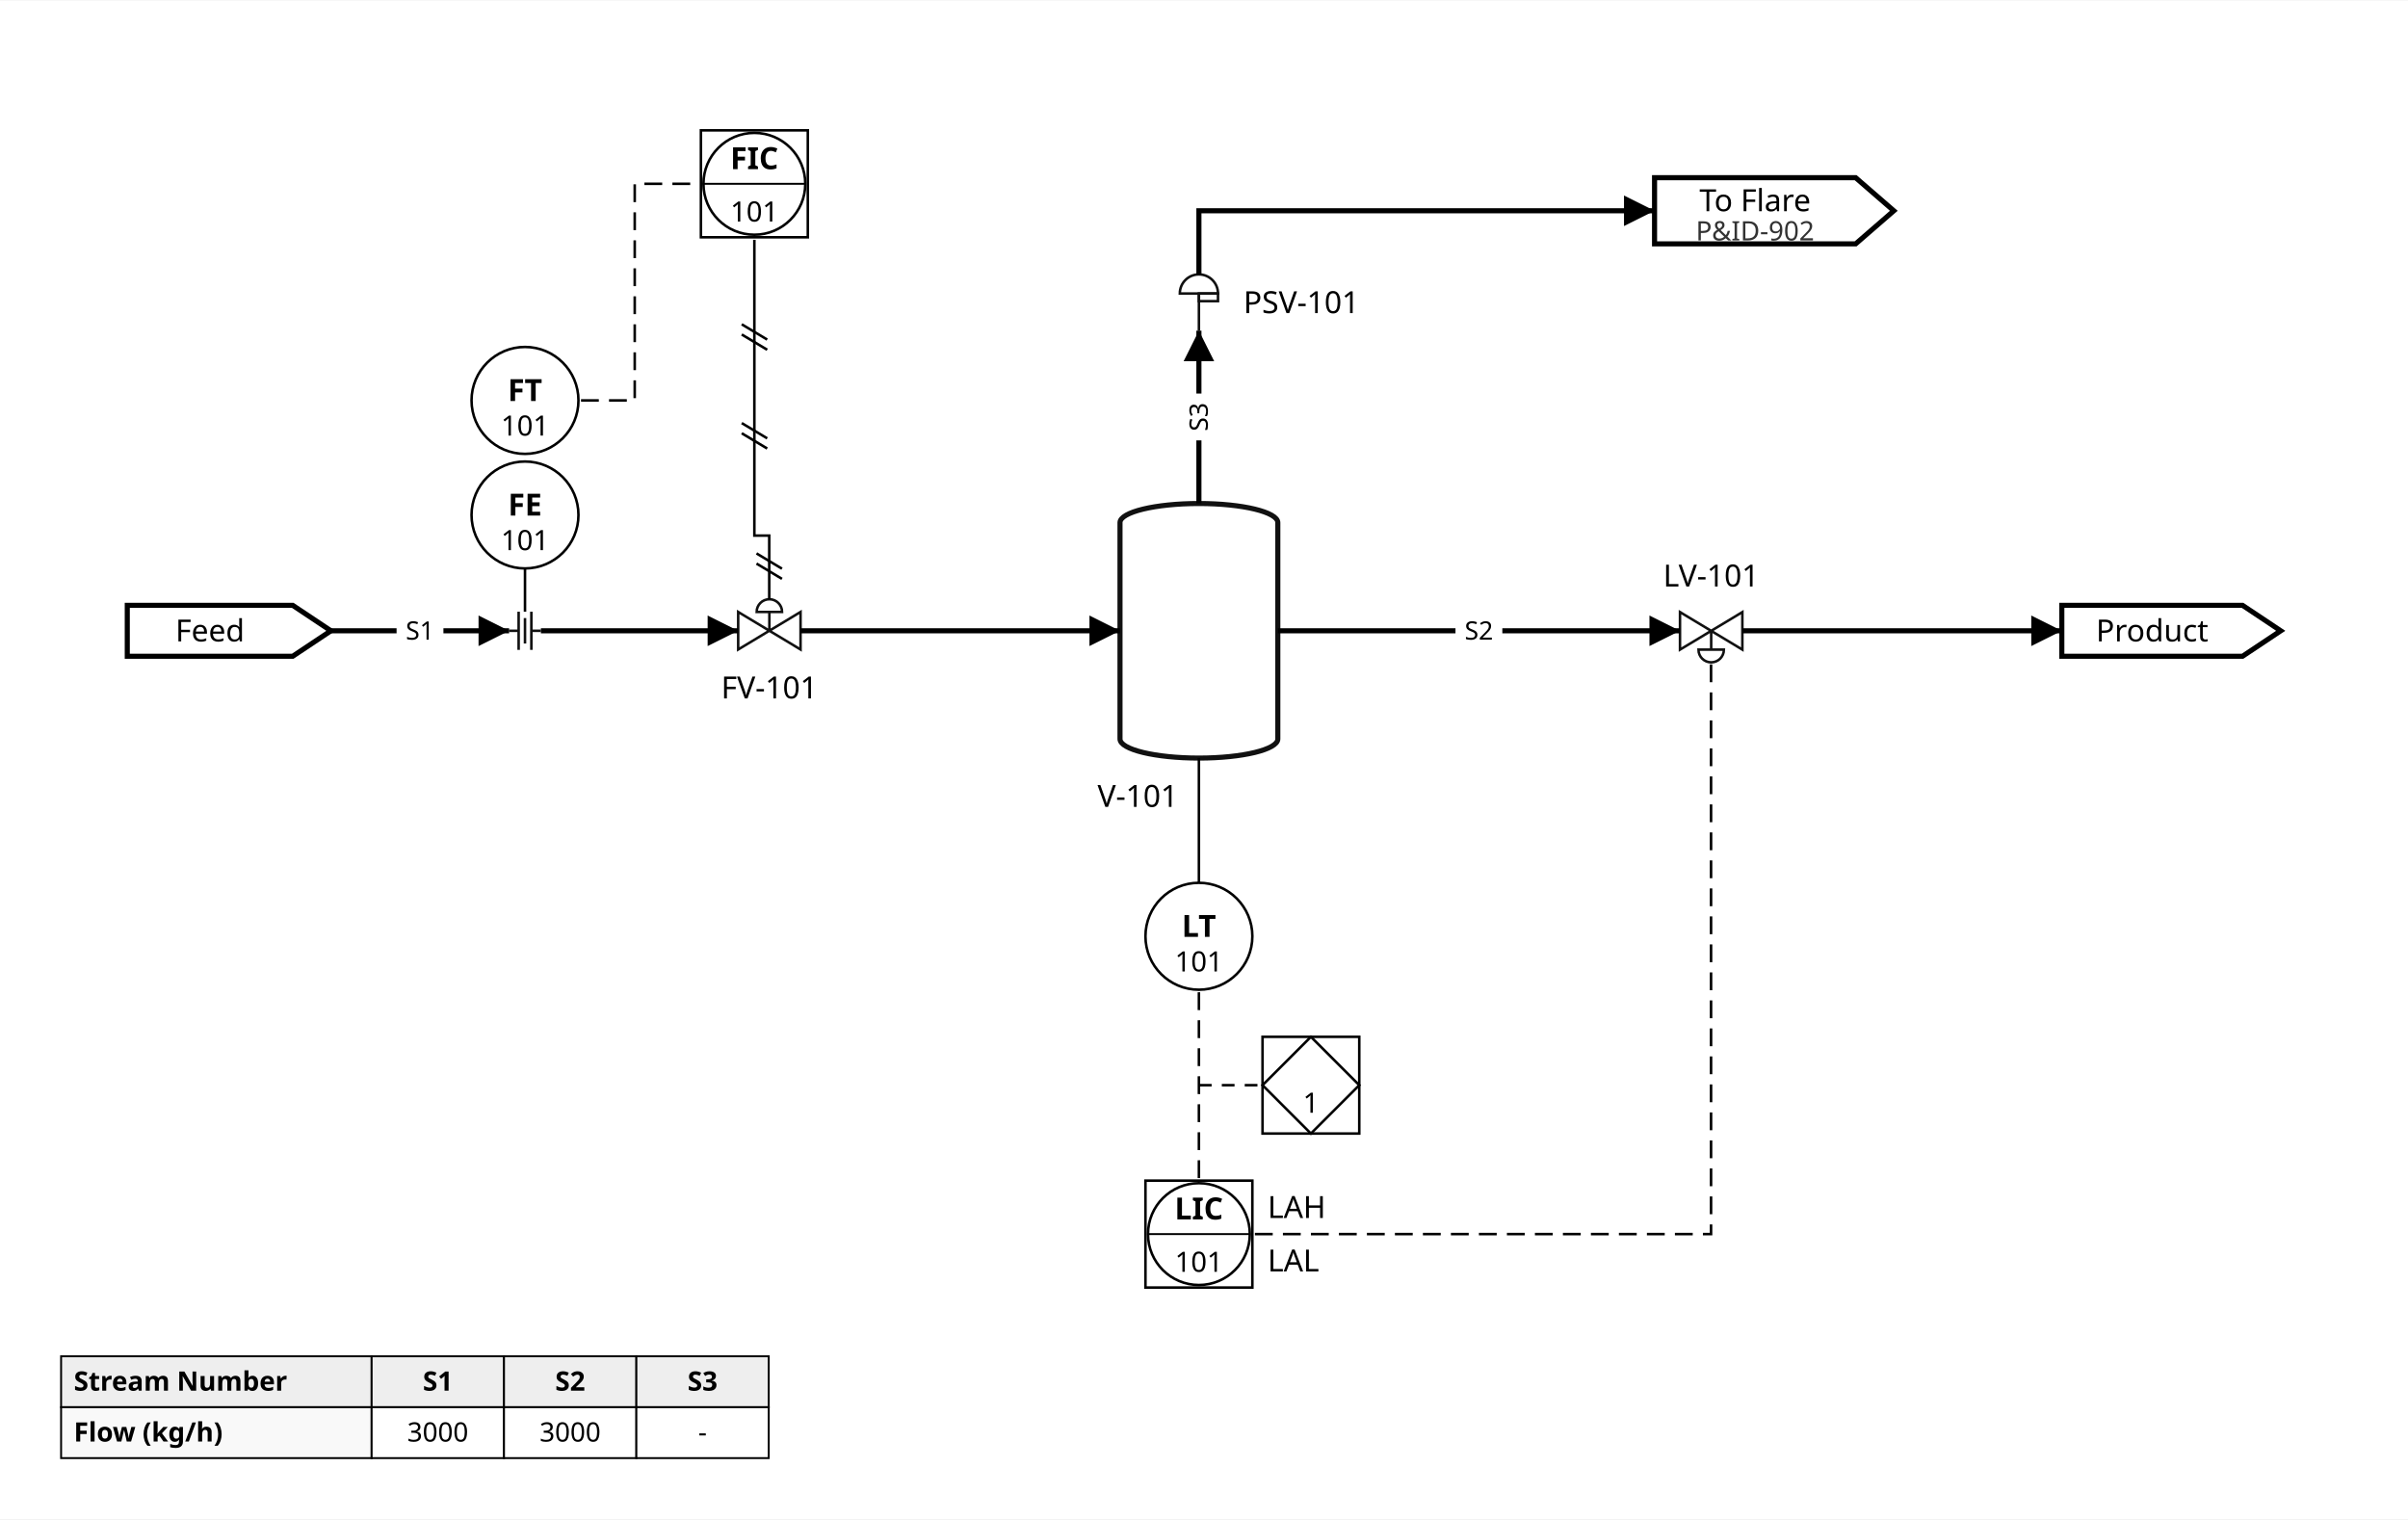
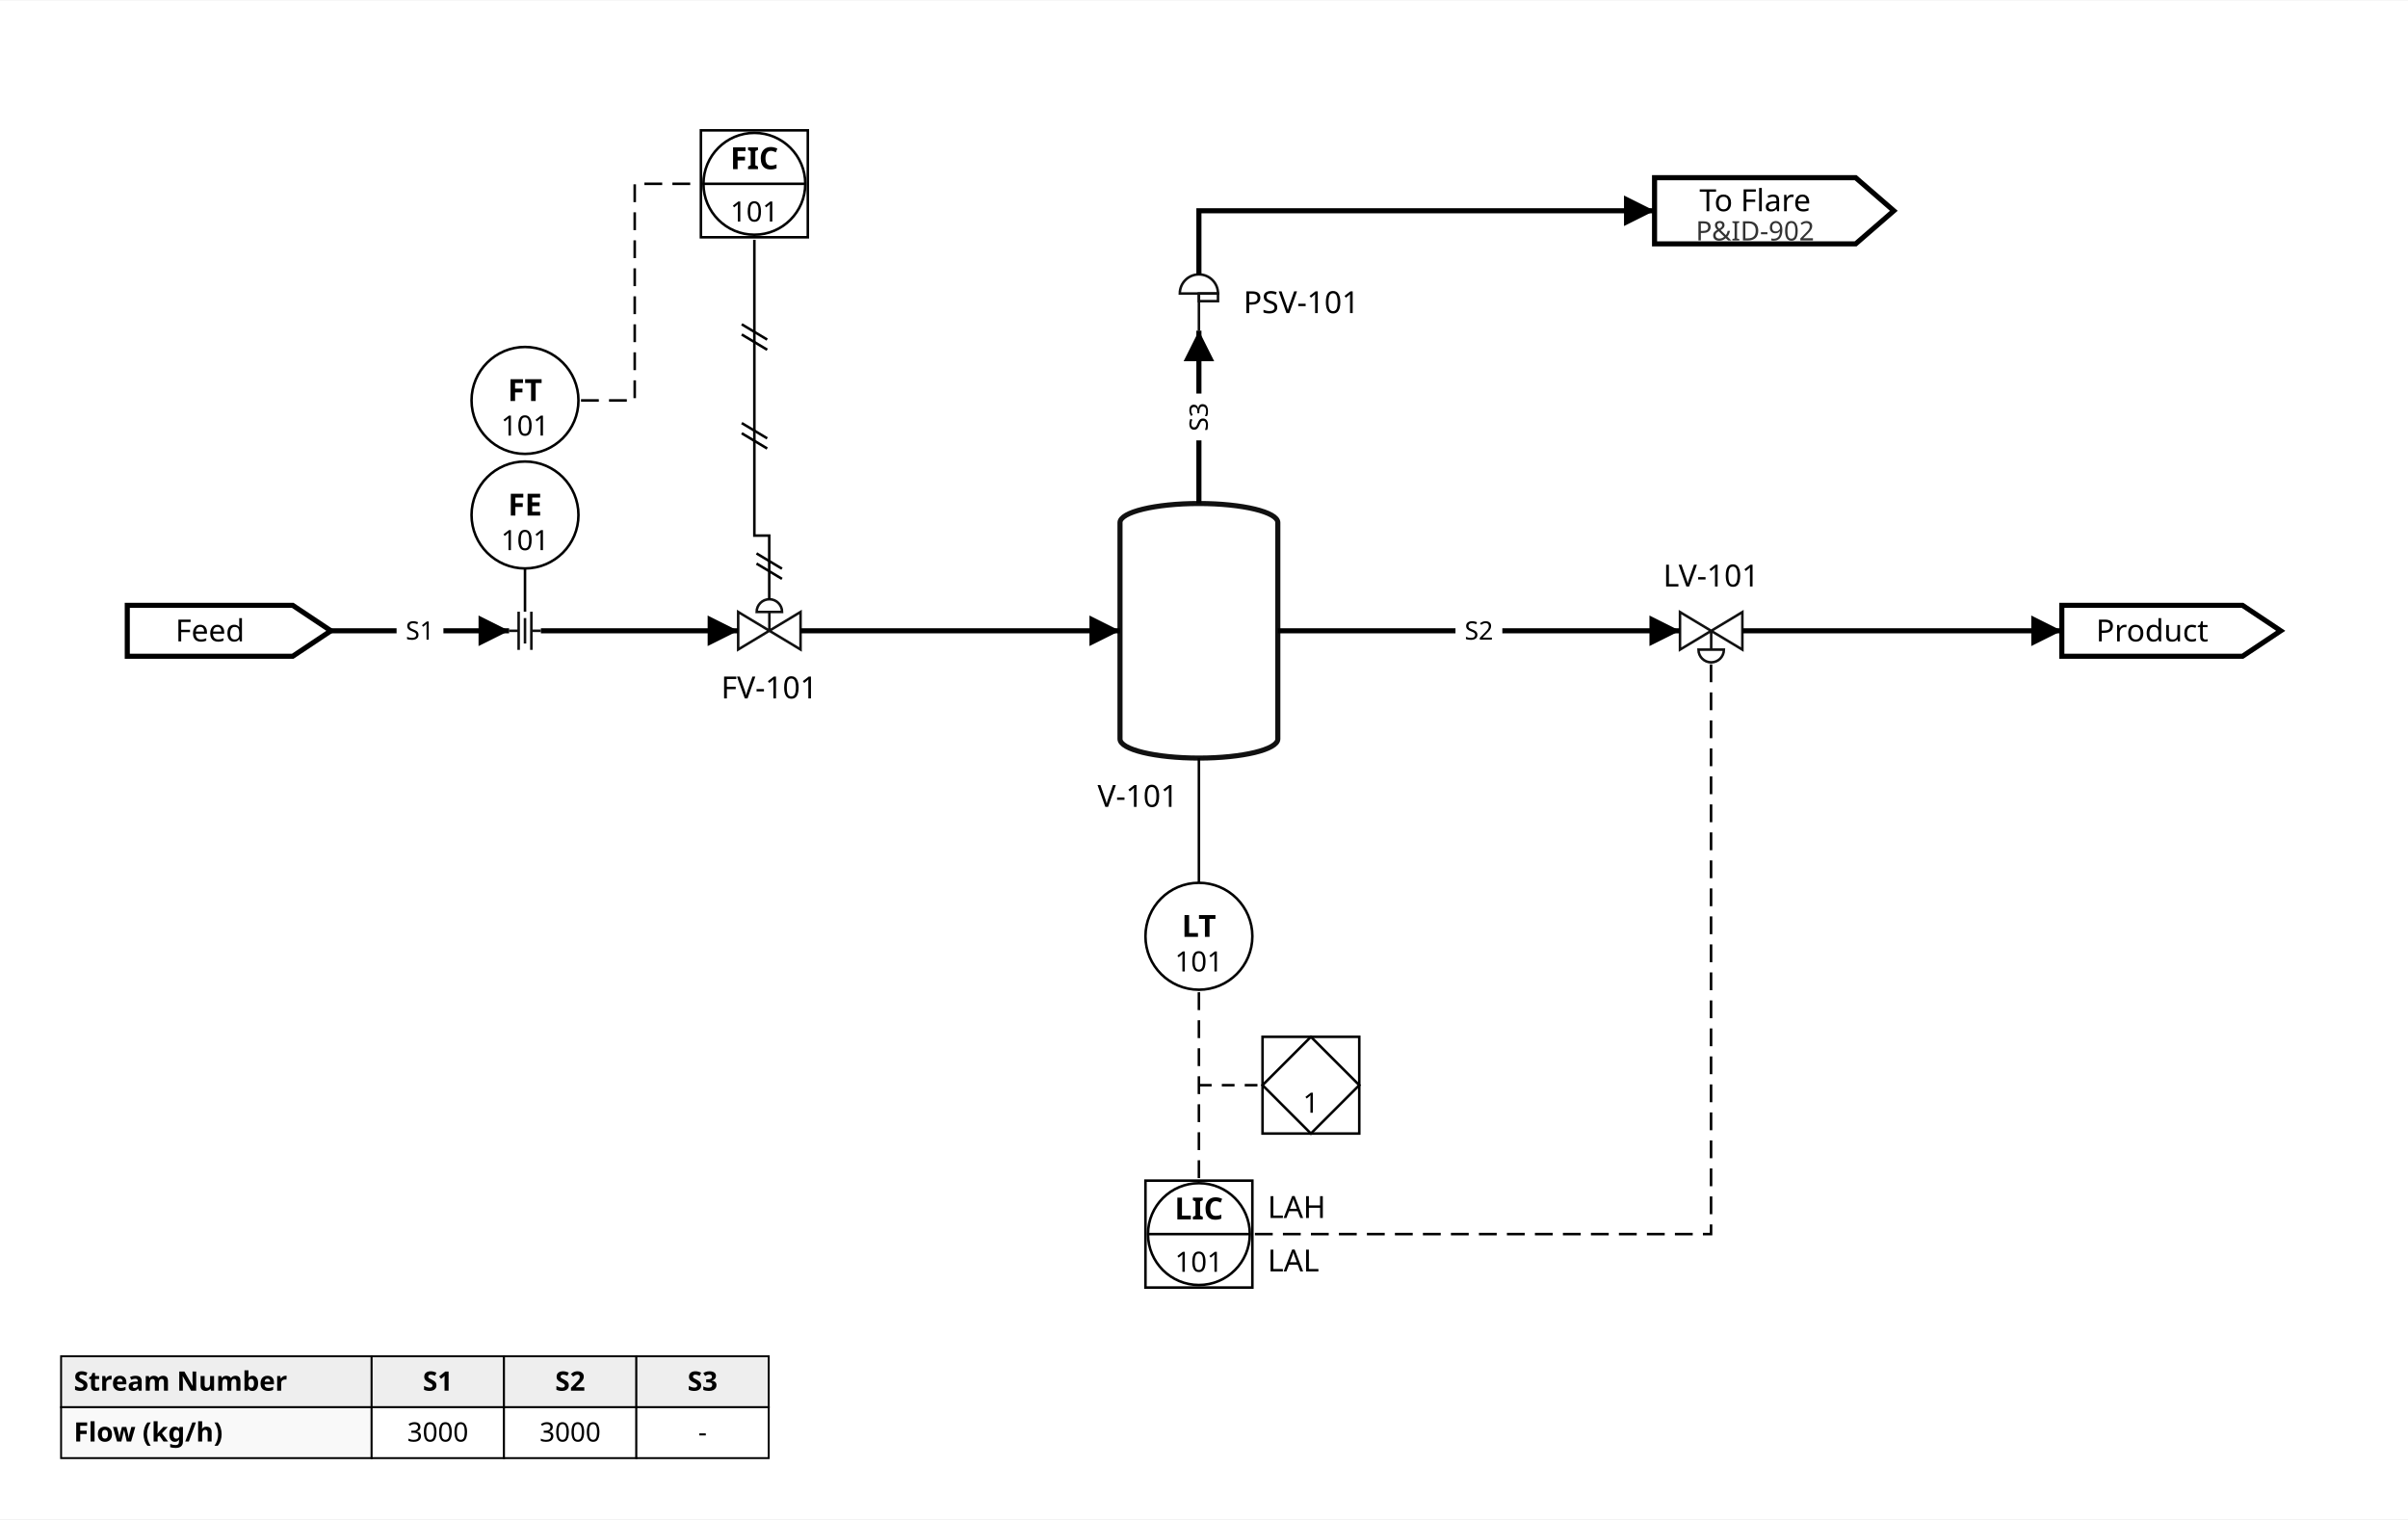
<svg xmlns="http://www.w3.org/2000/svg" width="946" height="597" viewBox="-20.0 -52.6 946.0 596.6">
  <rect x="-20.0" y="-52.6" width="946.0" height="596.6" fill="white" />
  <g id="stream_table">
    <rect x="4.0" y="480.0" width="122.0" height="20.0" fill="#eee" stroke="black" stroke-width="0.75" />
    <text x="9.0" y="493.5" font-family="sans-serif" font-size="10.5" font-weight="bold" text-anchor="start">Stream Number</text>
    <rect x="126.0" y="480.0" width="52.0" height="20.0" fill="#eee" stroke="black" stroke-width="0.75" />
    <text x="152.0" y="493.5" font-family="sans-serif" font-size="10.5" font-weight="bold" text-anchor="middle">S1</text>
    <rect x="178.0" y="480.0" width="52.0" height="20.0" fill="#eee" stroke="black" stroke-width="0.75" />
    <text x="204.0" y="493.5" font-family="sans-serif" font-size="10.5" font-weight="bold" text-anchor="middle">S2</text>
    <rect x="230.0" y="480.0" width="52.0" height="20.0" fill="#eee" stroke="black" stroke-width="0.75" />
    <text x="256.0" y="493.5" font-family="sans-serif" font-size="10.5" font-weight="bold" text-anchor="middle">S3</text>
    <rect x="4.0" y="500.0" width="122.0" height="20.0" fill="#f9f9f9" stroke="black" stroke-width="0.75" />
    <text x="9.0" y="513.5" font-family="sans-serif" font-size="10.5" font-weight="bold" text-anchor="start">Flow (kg/h)</text>
    <rect x="126.0" y="500.0" width="52.0" height="20.0" fill="white" stroke="black" stroke-width="0.75" />
    <text x="152.0" y="513.5" font-family="sans-serif" font-size="10.5" text-anchor="middle">3000</text>
    <rect x="178.0" y="500.0" width="52.0" height="20.0" fill="white" stroke="black" stroke-width="0.75" />
    <text x="204.0" y="513.5" font-family="sans-serif" font-size="10.5" text-anchor="middle">3000</text>
    <rect x="230.0" y="500.0" width="52.0" height="20.0" fill="white" stroke="black" stroke-width="0.75" />
    <text x="256.0" y="513.5" font-family="sans-serif" font-size="10.5" text-anchor="middle">-</text>
  </g>
  <defs>
    <marker id="arrow_black" viewBox="0 0 10 10" refX="10" refY="5" markerWidth="12" markerHeight="12" markerUnits="userSpaceOnUse" orient="auto-start-reverse">
      <path d="M 0 0 L 10 5 L 0 10 z" fill="black" />
    </marker>
    <symbol id="sym_fitting_orifice" viewBox="0 0 12.5 15.0" overflow="visible">
      <g transform="scale(0.25)">
        <path d="M 0.0 30.0 L 15.0 30.0 M 15.0 0.0 L 15.0 60.0 M 25.0 10.0 L 25.0 50.0 M 35.0 0.0 L 35.0 60.0 M 35.0 30.0 L 50.0 30.0" fill="none" stroke="#111" stroke-width="4" />
      </g>
    </symbol>
    <symbol id="sym_instrument" viewBox="0 0 44.0 44.0" overflow="visible">
      <circle cx="22" cy="22" r="21" fill="white" stroke="black" stroke-width="1" />
    </symbol>
    <symbol id="sym_instrument_logic" viewBox="0 0 40.0 40.0" overflow="visible">
      <rect x="1" y="1" width="38" height="38" fill="white" stroke="black" stroke-width="1" />
      <polygon points="20,1 39,20 20,39 1,20" fill="none" stroke="black" stroke-width="1" />
    </symbol>
    <symbol id="sym_instrument_shared" viewBox="0 0 44.0 44.0" overflow="visible">
      <rect x="1" y="1" width="42" height="42" fill="white" stroke="black" stroke-width="1" />
      <circle cx="22" cy="22" r="20" fill="none" stroke="black" stroke-width="1" />
-       <line x1="2" y1="22" x2="42" y2="22" stroke="black" stroke-width="0.75" />
+       <line x1="2" y1="22" x2="42" y2="22" stroke="black" stroke-width="1" />
    </symbol>
    <symbol id="sym_valve_control" viewBox="0 0 24.5 19.8" overflow="visible">
      <g transform="scale(0.25)">
        <path d="M 0.0 79.0 L 0.0 20.0 L 98.0 79.0 L 98.0 20.0 Z M 29.0 20.0 A 20.0 20.0 0.0 0 1 49.0 0.0 A 20.0 20.0 0.0 0 1 69.0 20.0 Z M 49.0 20.0 L 49.0 49.0" fill="white" stroke="#111" stroke-width="4" />
      </g>
    </symbol>
    <symbol id="sym_valve_relief" viewBox="0 0 15.0 22.1" overflow="visible">
      <g transform="scale(0.375)">
        <path d="M 0.0 20.0 A 20.0 20.0 0.0 0 1 20.0 0.0 A 20.0 20.0 0.0 0 1 40.0 20.0 Z M 20.0 20.0 L 20.0 59.0" fill="white" stroke="#111" stroke-width="2.667" />
        <rect x="20.0" y="20.0" width="20.0" height="8.0" fill="none" stroke="#111" stroke-width="2.667" />
      </g>
    </symbol>
    <symbol id="sym_vessel" viewBox="0 0 62.0 100.0" overflow="visible">
      <path d="M 0 7.5 A 31 7.5 0 0 1 31 0 A 31 7.5 0 0 1 62 7.5 L 62 92.5 A 31 7.5 0 0 1 31 100 A 31 7.5 0 0 1 0 92.5 Z" fill="white" stroke="#111" stroke-width="2" />
    </symbol>
  </defs>
  <g id="units">
    <polygon points="30.0,185.0 95.0,185.0 110.0,195.0 95.0,205.0 30.0,205.0" fill="transparent" stroke="black" stroke-width="2" />
    <text x="62.5" y="195.0" font-family="sans-serif" font-size="12" text-anchor="middle" dominant-baseline="middle">Feed</text>
    <use href="#sym_valve_control" x="270" y="182.6" width="24.5" height="19.8" />
    <use href="#sym_vessel" x="420" y="145" width="62.0" height="100.0" />
    <use href="#sym_fitting_orifice" x="180" y="187.5" width="12.5" height="15.0" />
    <use href="#sym_valve_control" x="640" y="187.6" width="24.5" height="19.8" transform="translate(0, 395) scale(1, -1)" />
    <polygon points="790.0,185.0 861.0,185.0 876.0,195.0 861.0,205.0 790.0,205.0" fill="transparent" stroke="black" stroke-width="2" />
    <text x="825.5" y="195.0" font-family="sans-serif" font-size="12" text-anchor="middle" dominant-baseline="middle">Product</text>
    <use href="#sym_valve_relief" x="443.5" y="55" width="15.0" height="22.1" />
    <polygon points="630.0,17.0 709.0,17.0 724.0,30.0 709.0,43.0 630.0,43.0" fill="transparent" stroke="black" stroke-width="2" />
    <text x="669.5" y="26.0" font-family="sans-serif" font-size="12" text-anchor="middle" dominant-baseline="middle">To Flare</text>
    <text x="669.5" y="38.0" font-family="sans-serif" font-size="10.5" text-anchor="middle" dominant-baseline="middle" fill="#333">P&amp;ID-902</text>
  </g>
  <g id="streams">
    <path d="M 110.0,195.0 L 180.0,195.0" fill="none" stroke="black" stroke-width="2" marker-end="url(#arrow_black)" />
    <path d="M 192.5,195.0 L 270.0,195.0" fill="none" stroke="black" stroke-width="2" marker-end="url(#arrow_black)" />
    <path d="M 294.5,195.0 L 420.0,195.0" fill="none" stroke="black" stroke-width="2" marker-end="url(#arrow_black)" />
    <path d="M 482.0,195.0 L 640.0,195.0" fill="none" stroke="black" stroke-width="2" marker-end="url(#arrow_black)" />
    <path d="M 664.5,195.0 L 790.0,195.0" fill="none" stroke="black" stroke-width="2" marker-end="url(#arrow_black)" />
    <path d="M 451.0,145.0 L 451.0,77.1" fill="none" stroke="black" stroke-width="2" marker-end="url(#arrow_black)" />
    <path d="M 451.0,55.0 L 451.0,30.0 L 630.0,30.0" fill="none" stroke="black" stroke-width="2" marker-end="url(#arrow_black)" />
    <path d="M 208.25,104.5 L 229.357,104.5 L 229.357,19.407 L 254.357,19.407" fill="none" stroke="black" stroke-width="1" stroke-dasharray="7,4" />
    <path d="M 276.357,41.407 L 276.357,157.6 L 282.2,157.6 L 282.2,182.6" fill="none" stroke="black" stroke-width="1" />
    <line x1="271.4" y1="74.6" x2="281.4" y2="80.6" stroke="black" stroke-width="1" />
    <line x1="271.4" y1="78.6" x2="281.4" y2="84.6" stroke="black" stroke-width="1" />
    <line x1="271.4" y1="113.4" x2="281.4" y2="119.4" stroke="black" stroke-width="1" />
    <line x1="271.4" y1="117.4" x2="281.4" y2="123.4" stroke="black" stroke-width="1" />
    <line x1="277.2" y1="164.6" x2="287.2" y2="170.6" stroke="black" stroke-width="1" />
    <line x1="277.2" y1="168.6" x2="287.2" y2="174.6" stroke="black" stroke-width="1" />
    <path d="M 451.0,337.0 L 451.0,410.0" fill="none" stroke="black" stroke-width="1" stroke-dasharray="7,4" />
    <path d="M 473.0,432.0 L 652.2,432.0 L 652.2,207.4" fill="none" stroke="black" stroke-width="1" stroke-dasharray="7,4" />
    <rect x="135.8" y="188.5" width="18.4" height="13.0" fill="white" />
    <text x="145.0" y="195.0" font-family="sans-serif" font-size="10" text-anchor="middle" dominant-baseline="middle" fill="black">S1</text>
    <rect x="551.8" y="188.5" width="18.4" height="13.0" fill="white" />
    <text x="561.0" y="195.0" font-family="sans-serif" font-size="10" text-anchor="middle" dominant-baseline="middle" fill="black">S2</text>
    <rect x="444.5" y="101.8" width="13.0" height="18.4" fill="white" />
    <text x="451.0" y="111.0" font-family="sans-serif" font-size="10" text-anchor="middle" dominant-baseline="middle" fill="black" transform="rotate(-90, 451.0, 111.0)">S3</text>
  </g>
  <g id="instrument_taps">
    <line x1="186.25" y1="187.5" x2="186.25" y2="149.5" stroke="black" stroke-width="1" />
    <line x1="451" y1="245" x2="451" y2="315" stroke="black" stroke-width="1" />
    <line x1="451" y1="373.5" x2="495" y2="373.5" stroke="black" stroke-width="1" stroke-dasharray="5,4" />
  </g>
  <g id="instruments">
    <use href="#sym_instrument" x="164.25" y="127.5" width="44.0" height="44.0" />
    <text x="186.25" y="145.5" font-family="sans-serif" font-size="12" font-weight="bold" text-anchor="middle" dominant-baseline="middle">FE</text>
    <text x="186.25" y="159.5" font-family="sans-serif" font-size="11" text-anchor="middle" dominant-baseline="middle">101</text>
    <use href="#sym_instrument" x="164.25" y="82.5" width="44.0" height="44.0" />
    <text x="186.25" y="100.5" font-family="sans-serif" font-size="12" font-weight="bold" text-anchor="middle" dominant-baseline="middle">FT</text>
    <text x="186.25" y="114.5" font-family="sans-serif" font-size="11" text-anchor="middle" dominant-baseline="middle">101</text>
    <use href="#sym_instrument_shared" x="254.36" y="-2.59" width="44.0" height="44.0" />
    <text x="276.357" y="9.407" font-family="sans-serif" font-size="12" font-weight="bold" text-anchor="middle" dominant-baseline="middle">FIC</text>
    <text x="276.357" y="30.407" font-family="sans-serif" font-size="11" text-anchor="middle" dominant-baseline="middle">101</text>
    <use href="#sym_instrument" x="429" y="293" width="44.0" height="44.0" />
    <text x="451.0" y="311.0" font-family="sans-serif" font-size="12" font-weight="bold" text-anchor="middle" dominant-baseline="middle">LT</text>
    <text x="451.0" y="325.0" font-family="sans-serif" font-size="11" text-anchor="middle" dominant-baseline="middle">101</text>
    <use href="#sym_instrument_shared" x="429" y="410" width="44.0" height="44.0" />
    <text x="451.0" y="422.0" font-family="sans-serif" font-size="12" font-weight="bold" text-anchor="middle" dominant-baseline="middle">LIC</text>
    <text x="451.0" y="443.0" font-family="sans-serif" font-size="11" text-anchor="middle" dominant-baseline="middle">101</text>
    <use href="#sym_instrument_logic" x="475" y="353.5" width="40.0" height="40.0" />
    <text x="495.0" y="380.5" font-family="sans-serif" font-size="11" text-anchor="middle" dominant-baseline="middle">1</text>
  </g>
  <g id="unit_labels">
    <rect x="258.4" y="209.9" width="47.6" height="15.0" fill="white" />
    <text x="282.25" y="217.4" font-family="sans-serif" font-size="12" text-anchor="middle" dominant-baseline="middle">FV-101</text>
    <rect x="406.5" y="252.5" width="41.0" height="15.0" fill="white" />
    <text x="427.0" y="260.0" font-family="sans-serif" font-size="12" text-anchor="middle" dominant-baseline="middle">V-101</text>
    <rect x="628.5" y="165.6" width="47.6" height="15.0" fill="white" />
    <text x="652.25" y="177.6" font-family="sans-serif" font-size="12" text-anchor="middle" dominant-baseline="baseline">LV-101</text>
    <rect x="468.5" y="58.5" width="54.2" height="15.0" fill="white" />
    <text x="468.5" y="66.05" font-family="sans-serif" font-size="12" text-anchor="start" dominant-baseline="middle">PSV-101</text>
    <rect x="478.0" y="414.0" width="27.8" height="15.0" fill="white" />
    <text x="478.0" y="421.5" font-family="sans-serif" font-size="12" text-anchor="start" dominant-baseline="middle">LAH</text>
    <rect x="478.0" y="435.0" width="27.8" height="15.0" fill="white" />
    <text x="478.0" y="442.5" font-family="sans-serif" font-size="12" text-anchor="start" dominant-baseline="middle">LAL</text>
  </g>
</svg>
